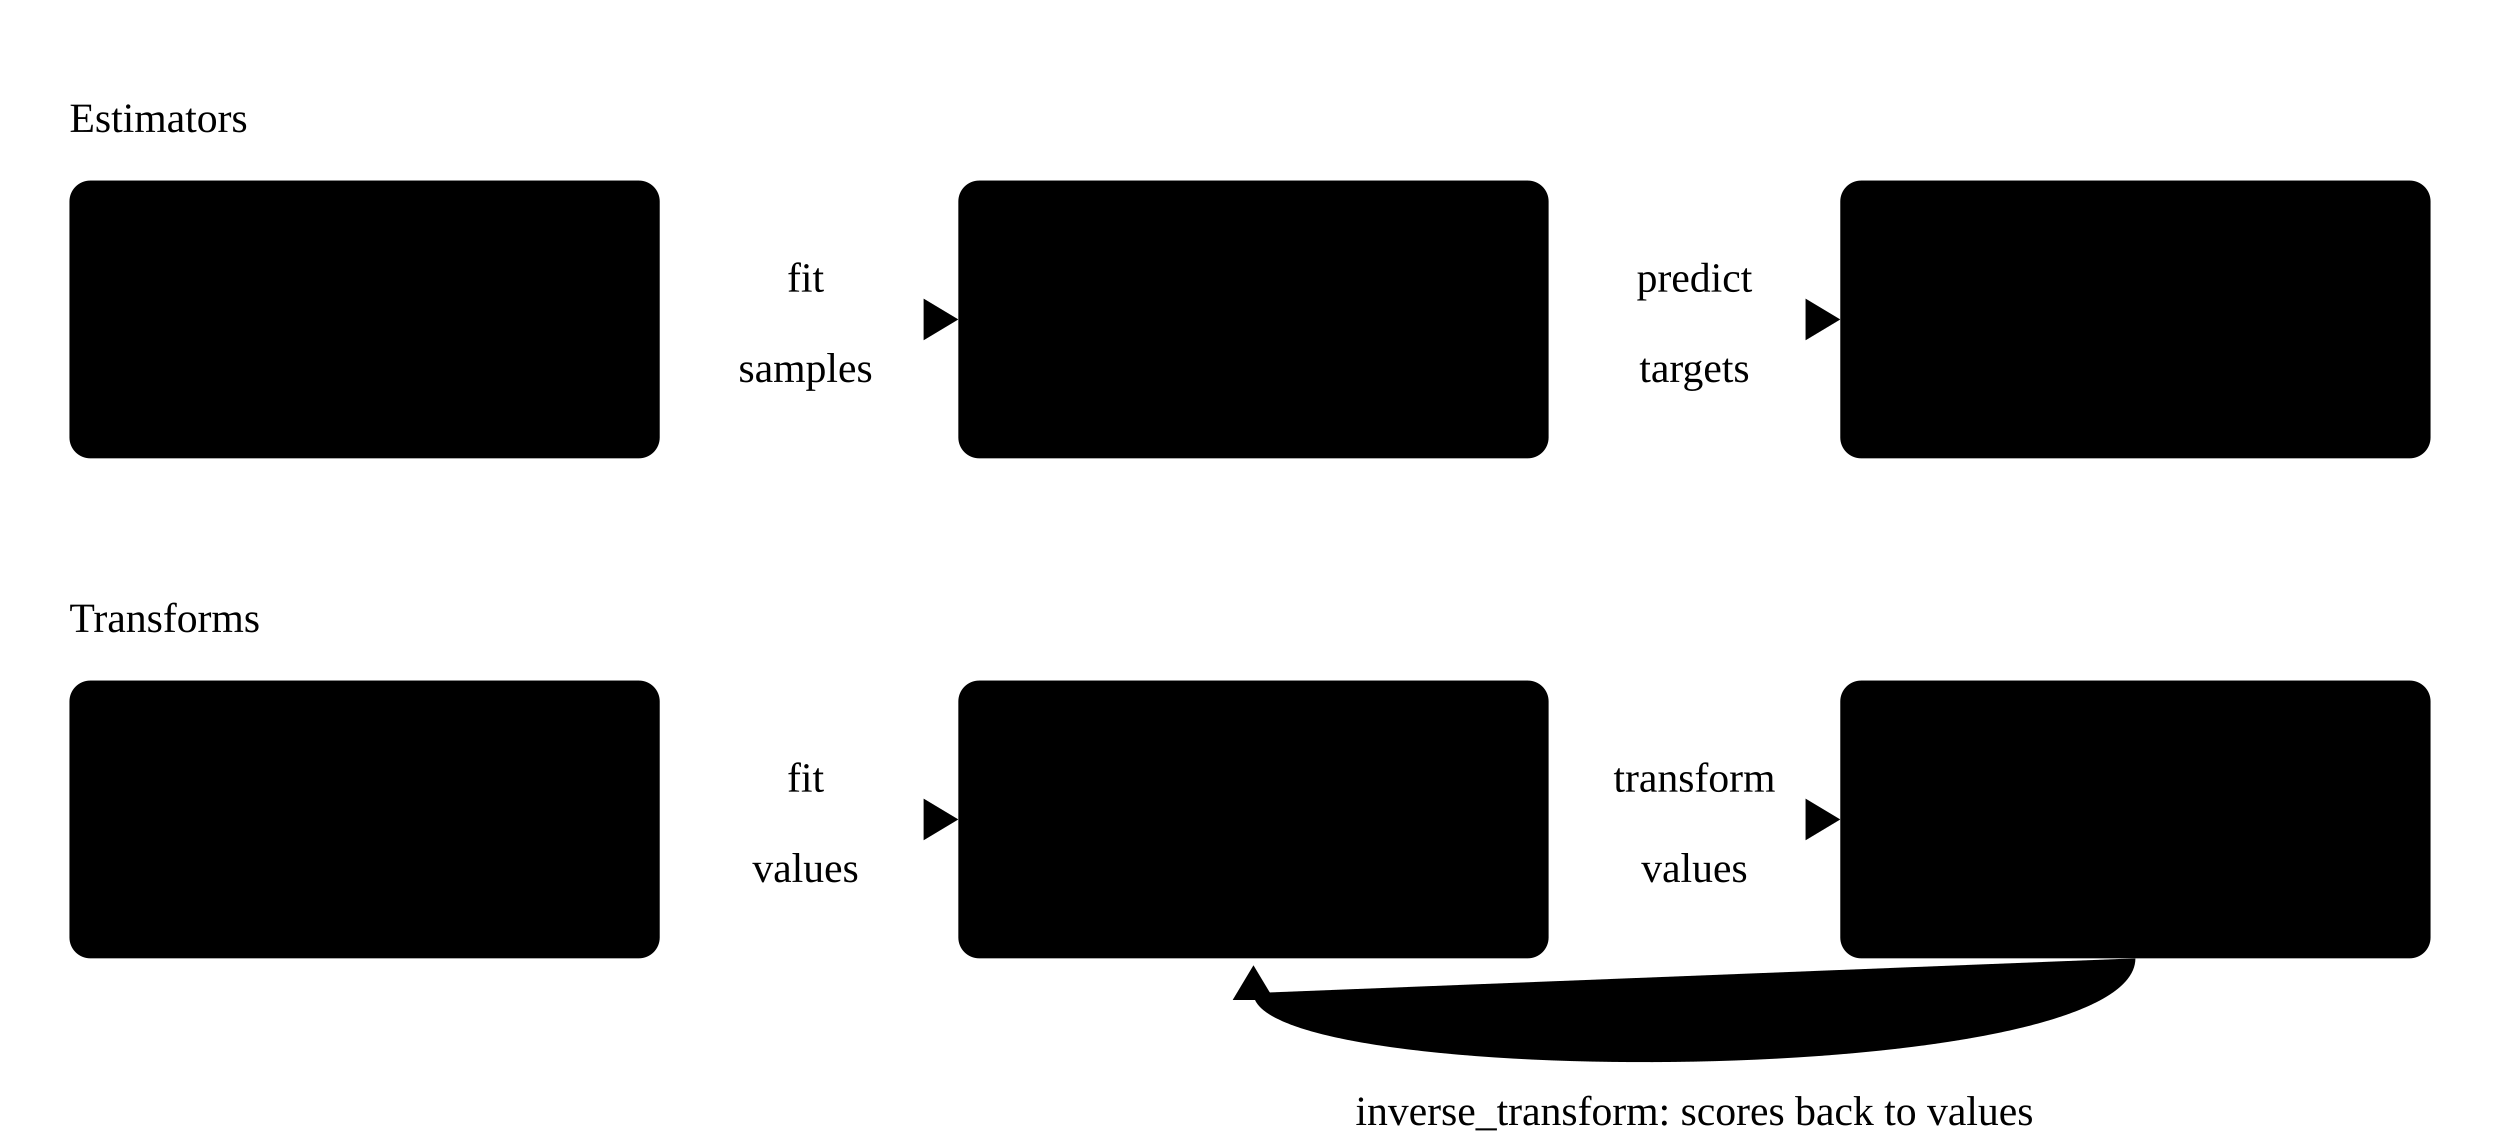
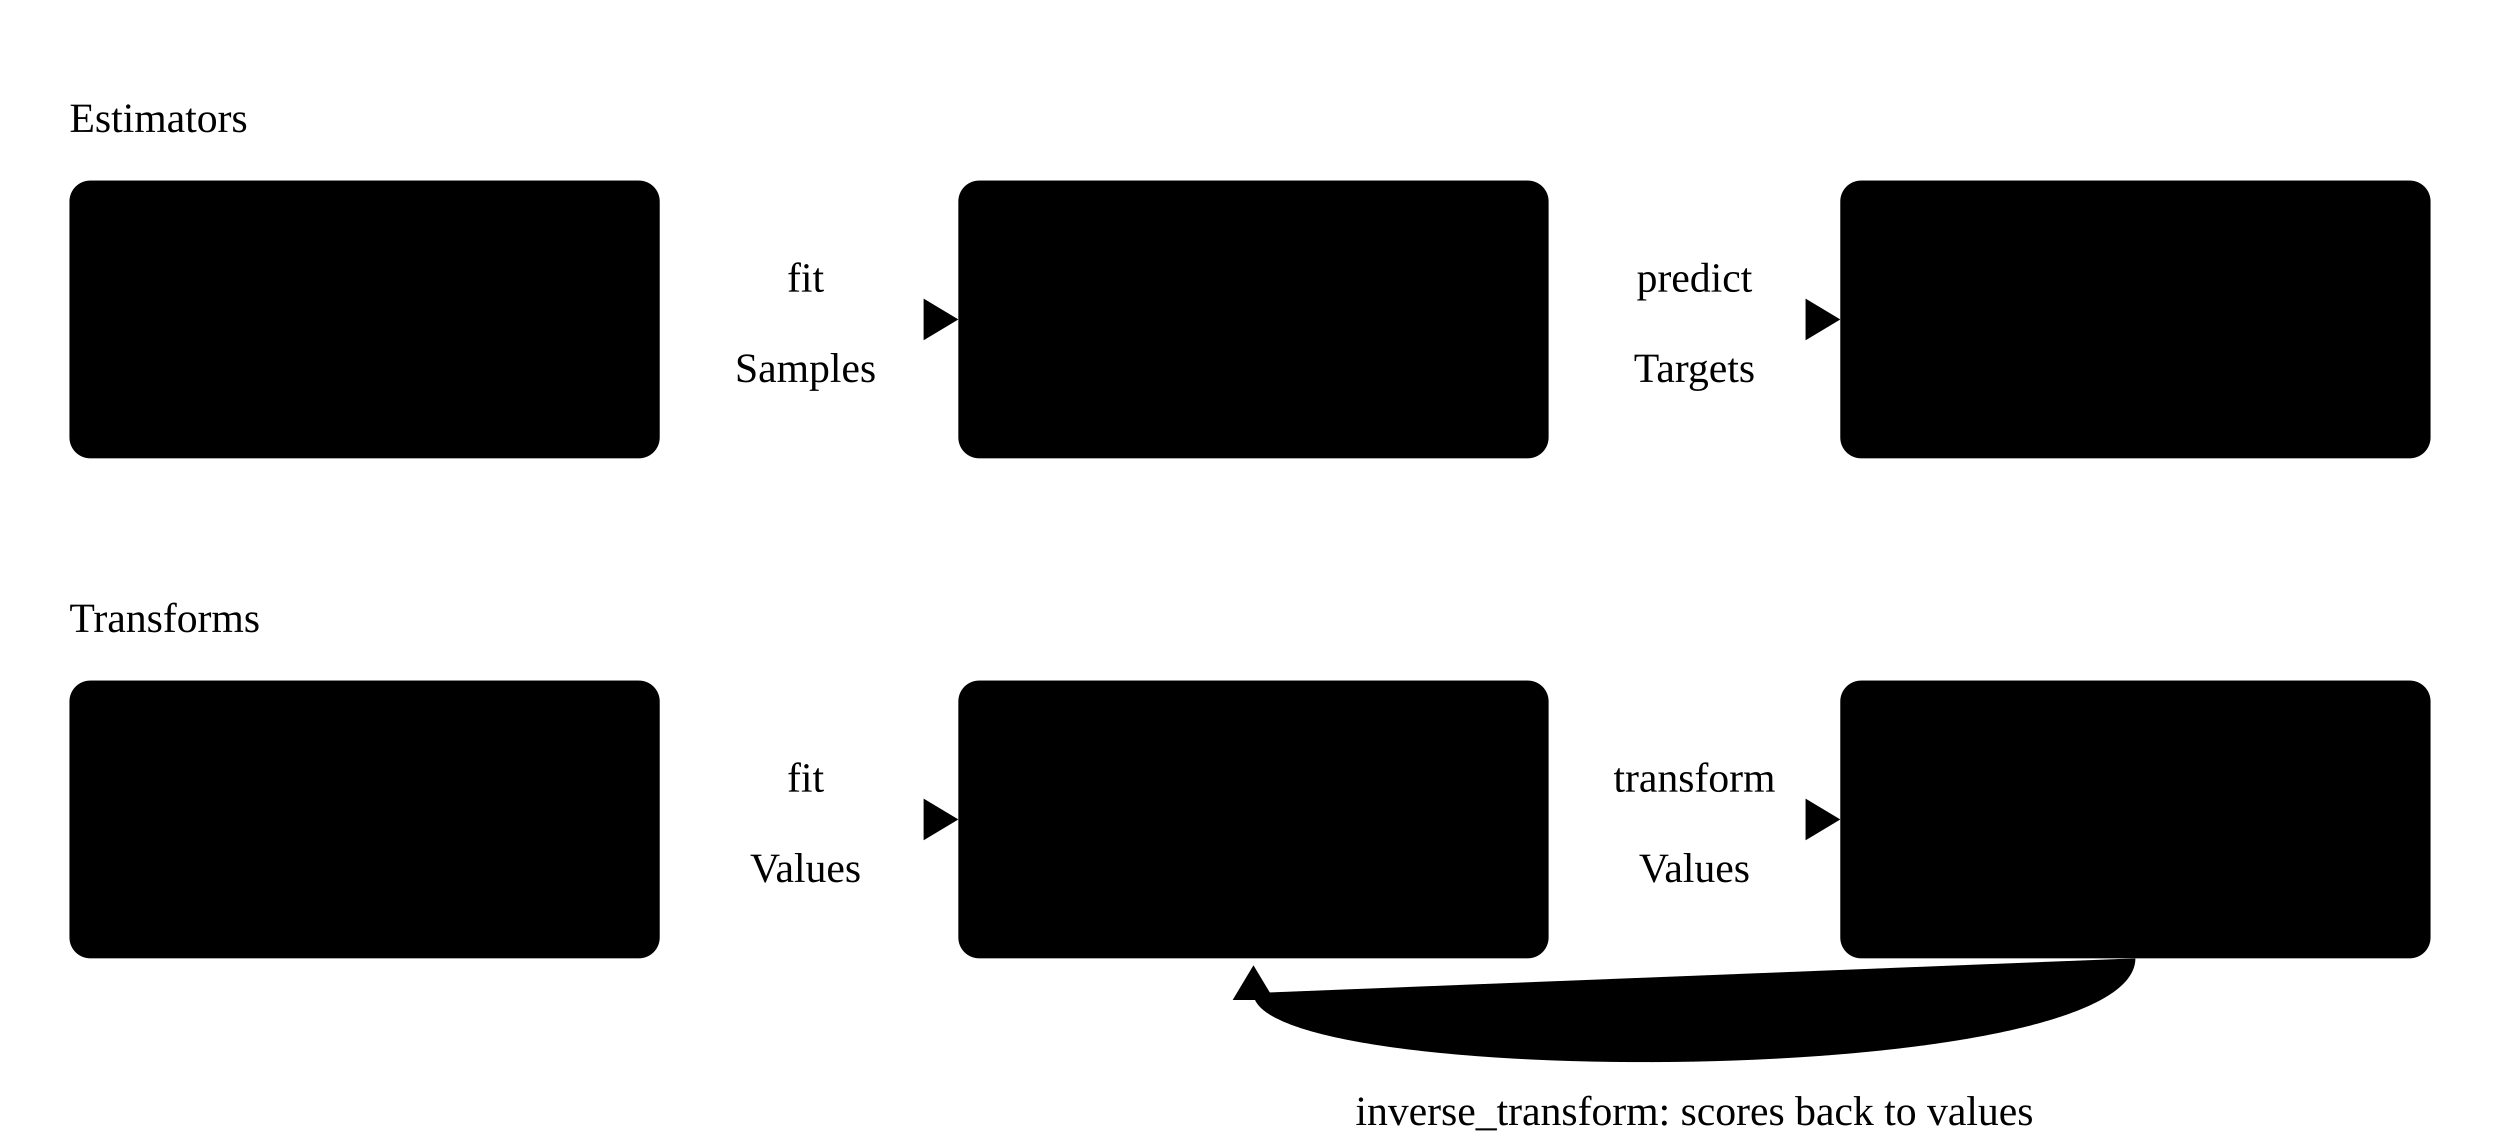
<svg class="bt-svg" viewBox="0 0 720 330" role="img" aria-labelledby="g-lifecycle-t">
  <text x="20" y="38">Estimators</text>
  <g class="a-fade" style="--d:.1s">
    <rect class="f-flame-soft s-flame" x="20" y="52" width="170" height="80" rx="6" stroke-width="1.5" />
-     <text x="105" y="76" text-anchor="middle">configured</text>
+     <text x="105" y="76" text-anchor="middle">Configured</text>
    <text class="small" x="105" y="98" text-anchor="middle">OrdinaryKriging(</text>
    <text class="small" x="105" y="113" text-anchor="middle">variogram, search)</text>
  </g>
  <path class="s-ink none a-draw" style="--d:.5s" pathLength="1" stroke-width="1.6" d="M190 92 H268" />
  <path class="f-ink a-fade" style="--d:.9s" d="M266 86 L276 92 L266 98 Z" />
  <text class="a-fade" style="--d:.7s" x="232" y="84" text-anchor="middle">fit</text>
-   <text class="small a-fade" style="--d:.7s" x="232" y="110" text-anchor="middle">samples</text>
+   <text class="small a-fade" style="--d:.7s" x="232" y="110" text-anchor="middle">Samples</text>
  <g class="a-fade" style="--d:1s">
    <rect class="f-ember-soft s-ember" x="276" y="52" width="170" height="80" rx="6" stroke-width="1.5" />
-     <text x="361" y="76" text-anchor="middle">fitted</text>
-     <text class="small" x="361" y="98" text-anchor="middle">holds the samples;</text>
+     <text x="361" y="76" text-anchor="middle">Fitted</text>
+     <text class="small" x="361" y="98" text-anchor="middle">Holds the samples;</text>
    <text class="small" x="361" y="113" text-anchor="middle">fit returns the object</text>
  </g>
  <path class="s-ink none a-draw" style="--d:1.4s" pathLength="1" stroke-width="1.6" d="M446 92 H522" />
  <path class="f-ink a-fade" style="--d:1.8s" d="M520 86 L530 92 L520 98 Z" />
  <text class="a-fade" style="--d:1.6s" x="488" y="84" text-anchor="middle">predict</text>
-   <text class="small a-fade" style="--d:1.6s" x="488" y="110" text-anchor="middle">targets</text>
+   <text class="small a-fade" style="--d:1.6s" x="488" y="110" text-anchor="middle">Targets</text>
  <g class="a-fade" style="--d:1.9s">
    <rect class="f-night-soft s-night" x="530" y="52" width="170" height="80" rx="6" stroke-width="1.5" />
-     <text x="615" y="76" text-anchor="middle">results</text>
-     <text class="small" x="615" y="98" text-anchor="middle">one value per target,</text>
+     <text x="615" y="76" text-anchor="middle">Results</text>
+     <text class="small" x="615" y="98" text-anchor="middle">One value per target,</text>
    <text class="small" x="615" y="113" text-anchor="middle">NaN where unestimated</text>
  </g>
  <text x="20" y="182" class="a-fade" style="--d:2.2s">Transforms</text>
  <g class="a-fade" style="--d:2.3s">
    <rect class="f-flame-soft s-flame" x="20" y="196" width="170" height="80" rx="6" stroke-width="1.5" />
-     <text x="105" y="220" text-anchor="middle">configured</text>
+     <text x="105" y="220" text-anchor="middle">Configured</text>
    <text class="small" x="105" y="242" text-anchor="middle">NormalScore()</text>
  </g>
  <path class="s-ink none a-draw" style="--d:2.6s" pathLength="1" stroke-width="1.6" d="M190 236 H268" />
  <path class="f-ink a-fade" style="--d:3s" d="M266 230 L276 236 L266 242 Z" />
  <text class="a-fade" style="--d:2.8s" x="232" y="228" text-anchor="middle">fit</text>
-   <text class="small a-fade" style="--d:2.8s" x="232" y="254" text-anchor="middle">values</text>
+   <text class="small a-fade" style="--d:2.8s" x="232" y="254" text-anchor="middle">Values</text>
  <g class="a-fade" style="--d:3.1s">
    <rect class="f-ember-soft s-ember" x="276" y="196" width="170" height="80" rx="6" stroke-width="1.5" />
-     <text x="361" y="220" text-anchor="middle">fitted</text>
-     <text class="small" x="361" y="242" text-anchor="middle">holds the value-to-score</text>
+     <text x="361" y="220" text-anchor="middle">Fitted</text>
+     <text class="small" x="361" y="242" text-anchor="middle">Holds the value-to-score</text>
    <text class="small" x="361" y="257" text-anchor="middle">table it learned</text>
  </g>
  <path class="s-ink none a-draw" style="--d:3.4s" pathLength="1" stroke-width="1.6" d="M446 236 H522" />
  <path class="f-ink a-fade" style="--d:3.8s" d="M520 230 L530 236 L520 242 Z" />
  <text class="a-fade" style="--d:3.6s" x="488" y="228" text-anchor="middle">transform</text>
-   <text class="small a-fade" style="--d:3.6s" x="488" y="254" text-anchor="middle">values</text>
+   <text class="small a-fade" style="--d:3.6s" x="488" y="254" text-anchor="middle">Values</text>
  <g class="a-fade" style="--d:3.9s">
    <rect class="f-night-soft s-night" x="530" y="196" width="170" height="80" rx="6" stroke-width="1.5" />
-     <text x="615" y="220" text-anchor="middle">scores</text>
-     <text class="small" x="615" y="242" text-anchor="middle">one score per value</text>
+     <text x="615" y="220" text-anchor="middle">Scores</text>
+     <text class="small" x="615" y="242" text-anchor="middle">One score per value</text>
  </g>
  <path class="s-ember none dash a-draw" style="--d:4.2s" pathLength="1" stroke-width="1.6" d="M615 276 C 615 314, 361 314, 361 286" />
  <path class="f-ember a-fade" style="--d:4.8s" d="M355 288 L361 278 L367 288 Z" />
  <text class="small a-fade" style="--d:4.6s" x="488" y="324" text-anchor="middle">inverse_transform: scores back to values</text>
</svg>
